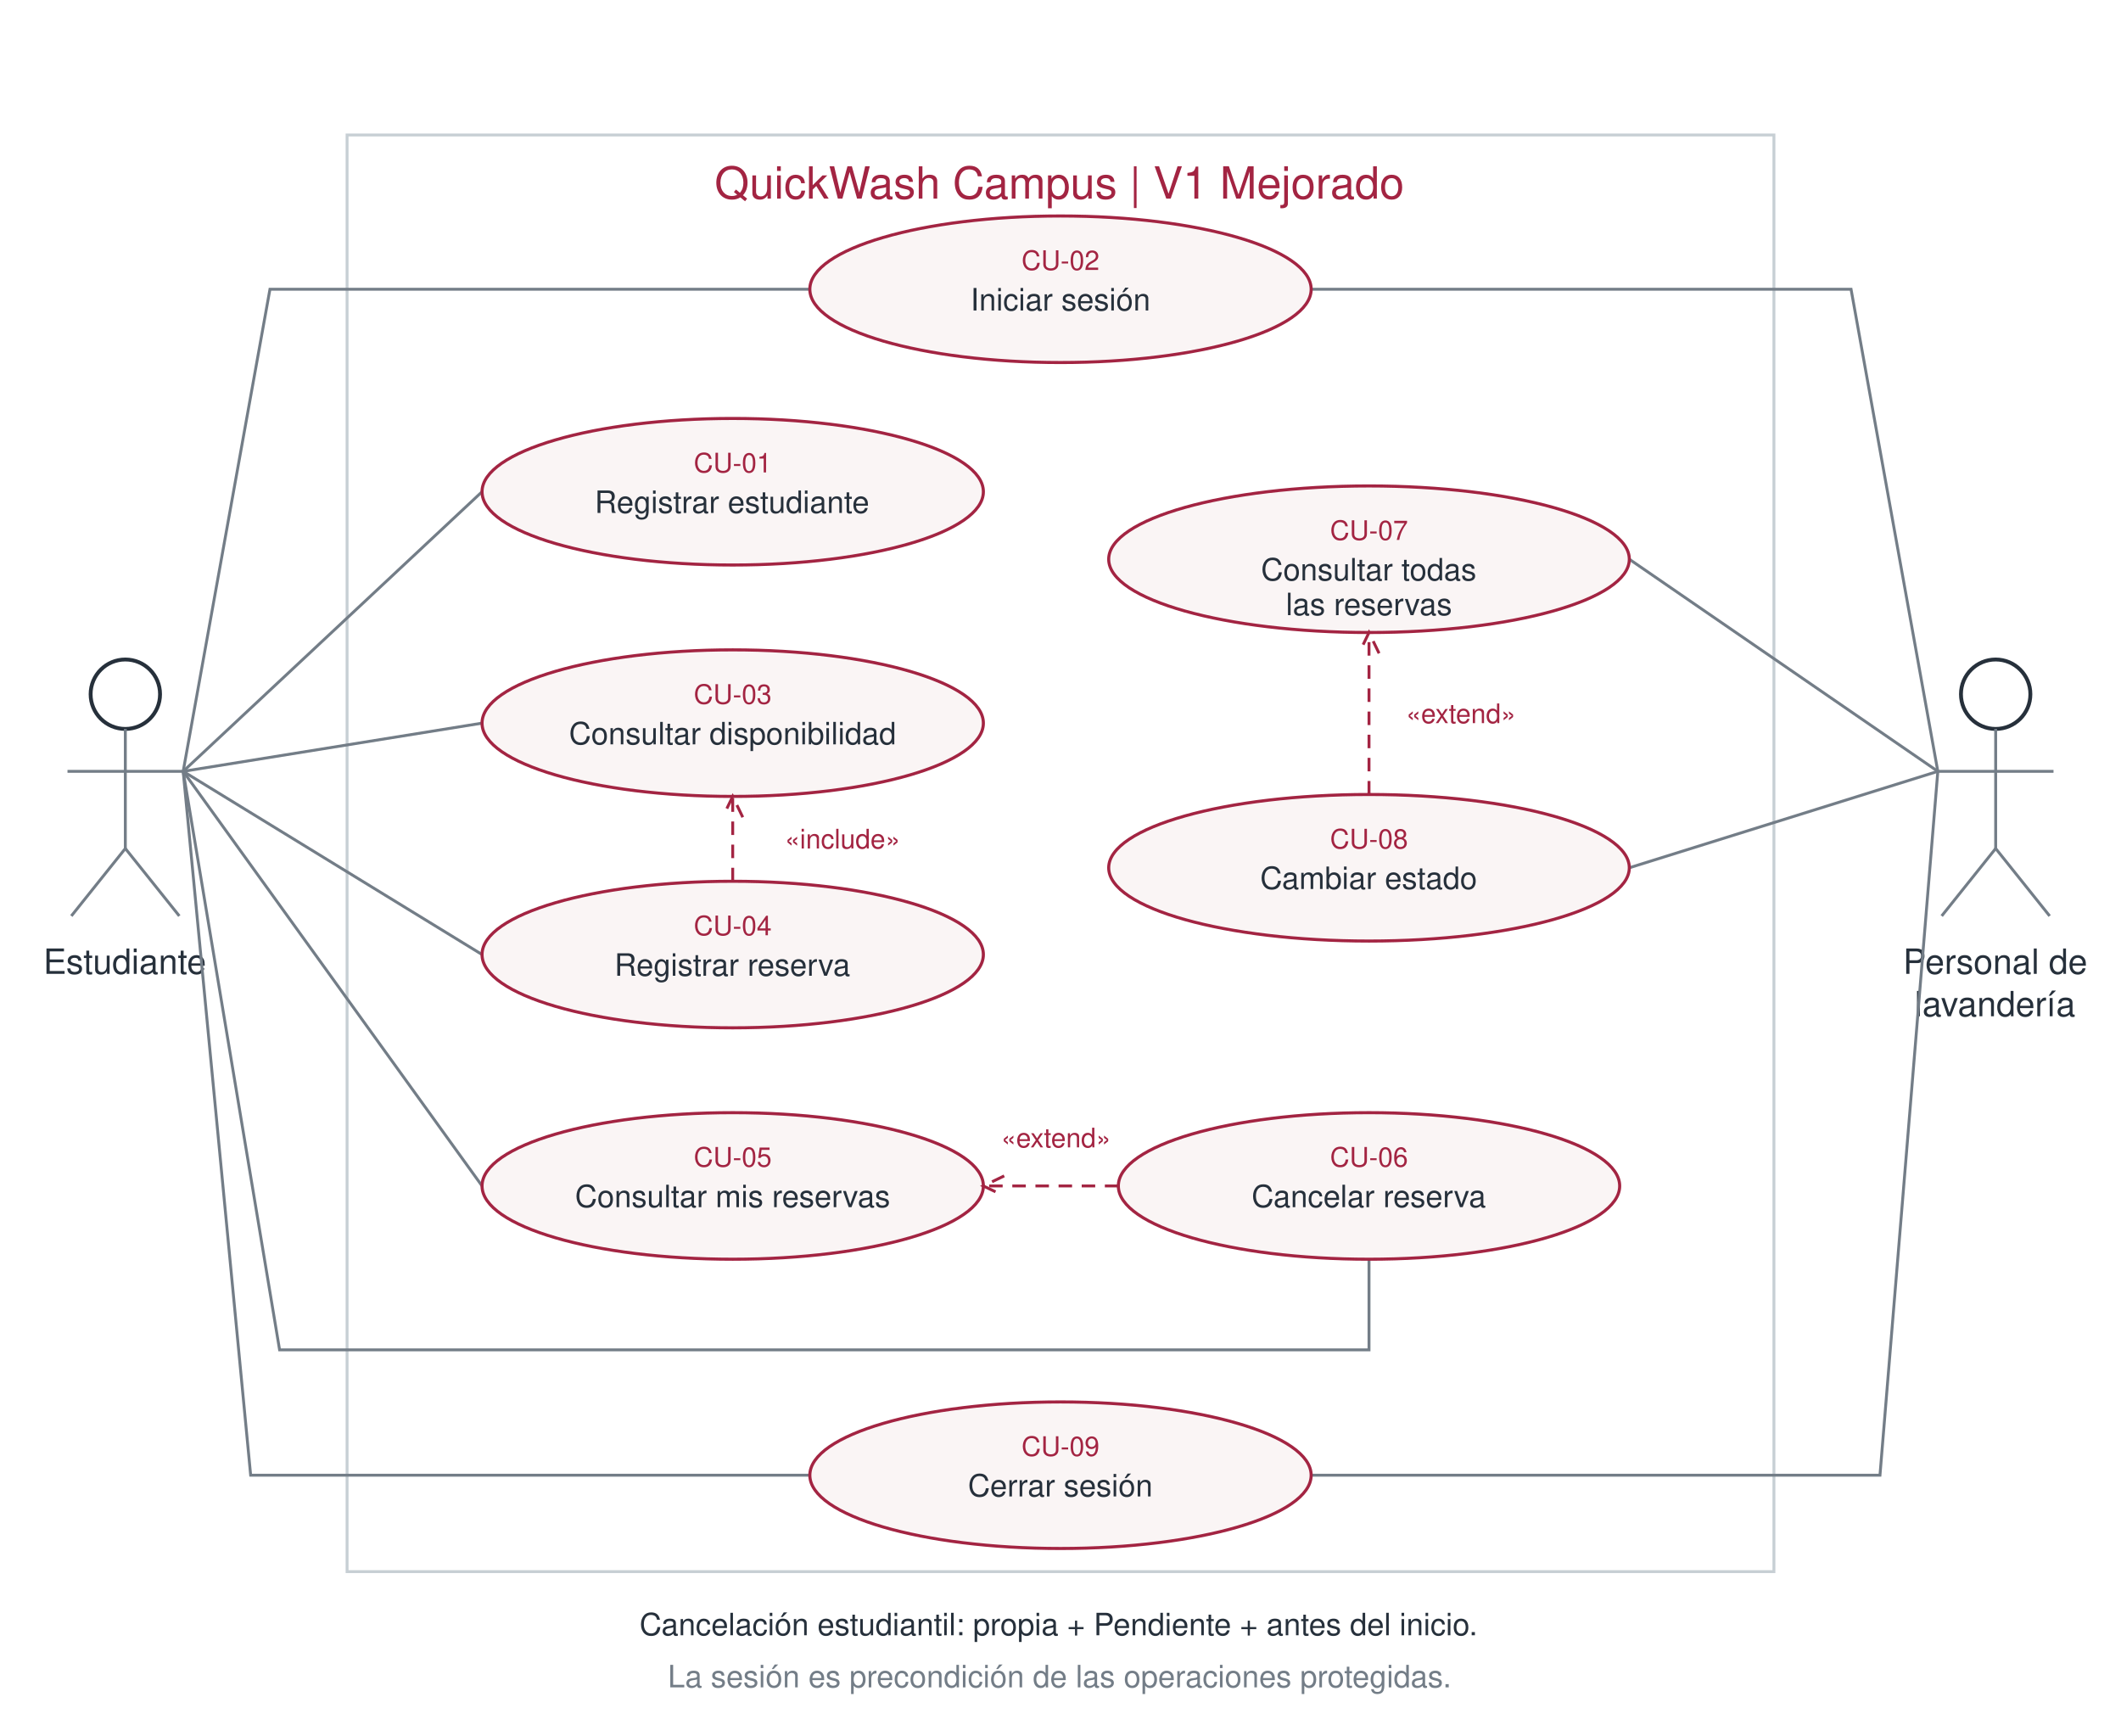
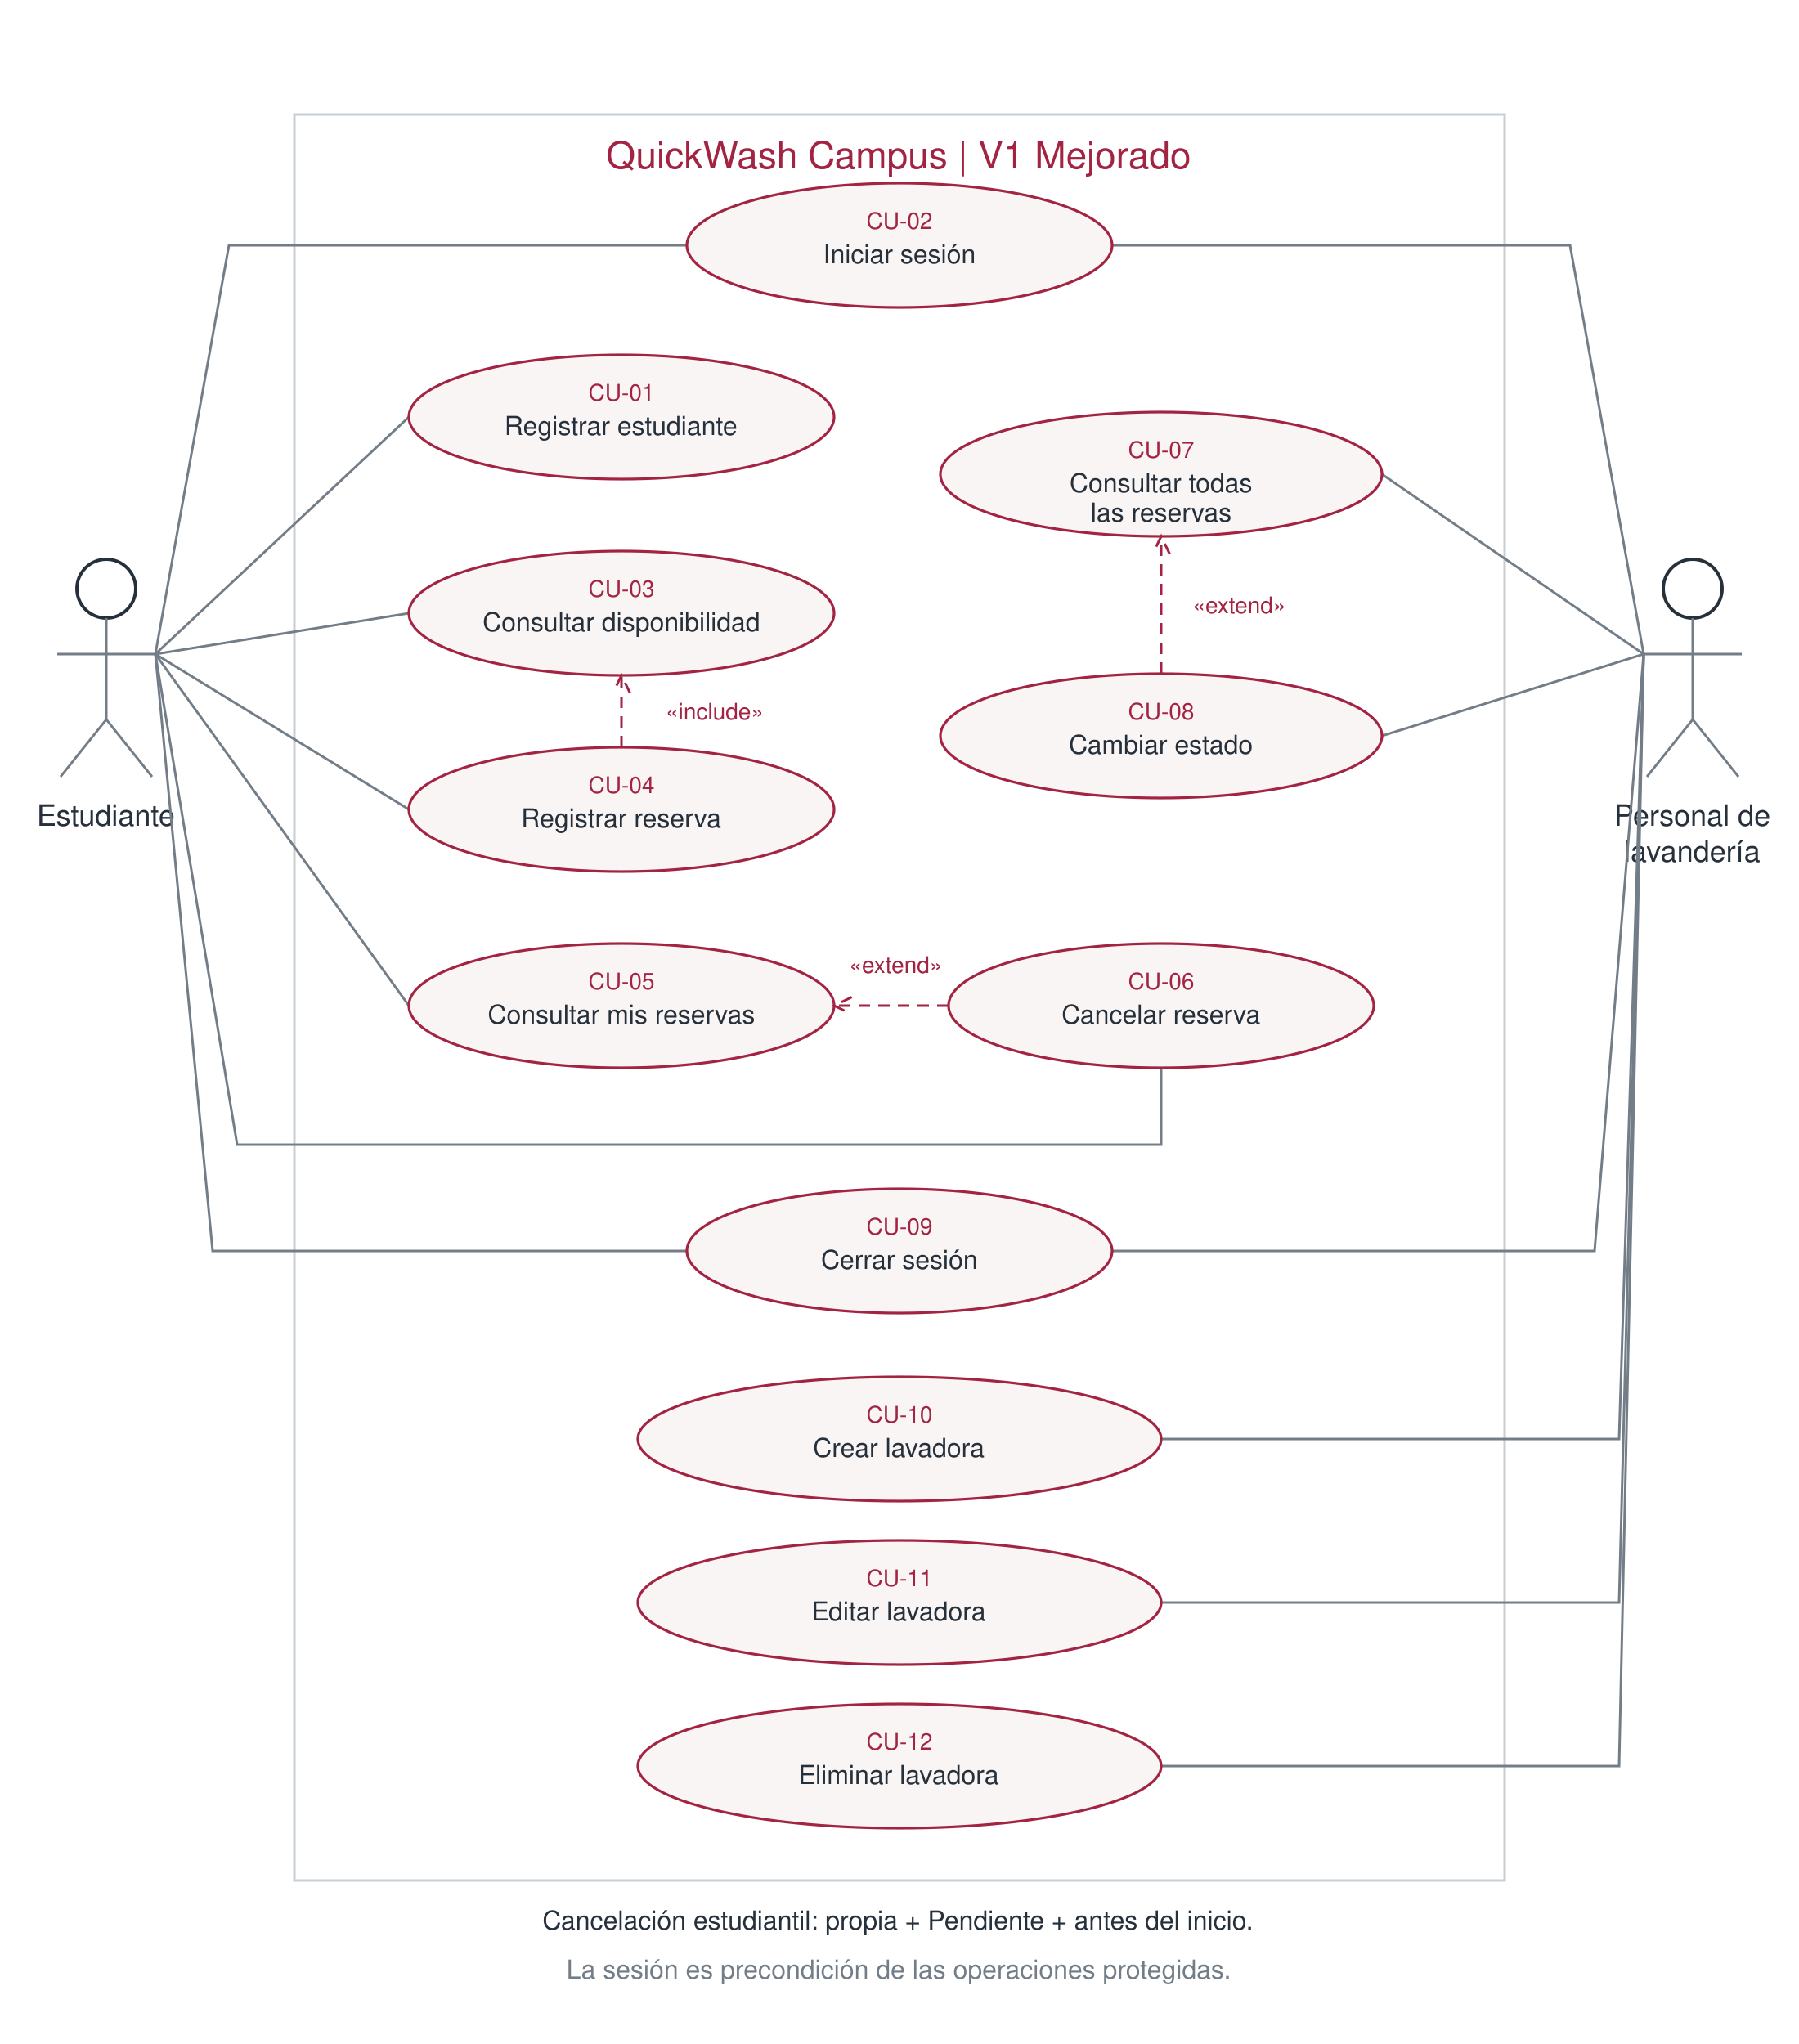
- <svg xmlns="http://www.w3.org/2000/svg" width="1100" height="900" preserveAspectRatio="xMinYMin meet" viewBox="0 0 1100 900" version="1.0" fill-rule="evenodd">
+ <svg xmlns="http://www.w3.org/2000/svg" width="1100" height="1250" preserveAspectRatio="xMinYMin meet" viewBox="0 0 1100 1250" version="1.0" fill-rule="evenodd">
  <clipPath id="clip">
-     <rect x="0" y="0" width="1100" height="900" />
+     <rect x="0" y="0" width="1100" height="1250" />
  </clipPath>
-   <g id="group" transform="scale(1,-1) translate(0,-900)" style="clip-path: url(#clip)">
+   <g id="group" transform="scale(1,-1) translate(0,-1250)" style="clip-path: url(#clip)">
    <g transform="">
-       <rect x="180" y="85" width="740" height="745" style="stroke: rgb(78%,81%,83%); stroke-linecap: butt; stroke-width: 1.5; fill: rgb(100%,100%,100%); fill-rule: evenodd;" />
-       <text x="370.623" y="797" style="font-family: Helvetica; font-size: 23px;fill: rgb(64%,14%,26%); stroke:none;" transform="translate(0,1594) scale(1,-1)">QuickWash Campus | V1 Mejorado</text>
-       <circle cx="65" cy="540" r="18" style="stroke: rgb(15%,19%,23%); stroke-linecap: butt; stroke-width: 2; fill: rgb(100%,100%,100%); fill-rule: evenodd;" />
-       <polyline points="65 522, 65 460" style="stroke: rgb(45%,49%,53%); stroke-linecap: butt; stroke-width: 1.5; fill: None; fill-rule: evenodd;" />
-       <polyline points="35 500, 95 500" style="stroke: rgb(45%,49%,53%); stroke-linecap: butt; stroke-width: 1.5; fill: None; fill-rule: evenodd;" />
-       <polyline points="65 460, 37 425" style="stroke: rgb(45%,49%,53%); stroke-linecap: butt; stroke-width: 1.5; fill: None; fill-rule: evenodd;" />
-       <polyline points="65 460, 93 425" style="stroke: rgb(45%,49%,53%); stroke-linecap: butt; stroke-width: 1.5; fill: None; fill-rule: evenodd;" />
-       <text x="22.475" y="395" style="font-family: Helvetica; font-size: 18px;fill: rgb(15%,19%,23%); stroke:none;" transform="translate(0,790) scale(1,-1)">Estudiante</text>
-       <circle cx="1035" cy="540" r="18" style="stroke: rgb(15%,19%,23%); stroke-linecap: butt; stroke-width: 2; fill: rgb(100%,100%,100%); fill-rule: evenodd;" />
-       <polyline points="1035 522, 1035 460" style="stroke: rgb(45%,49%,53%); stroke-linecap: butt; stroke-width: 1.5; fill: None; fill-rule: evenodd;" />
-       <polyline points="1005 500, 1065 500" style="stroke: rgb(45%,49%,53%); stroke-linecap: butt; stroke-width: 1.5; fill: None; fill-rule: evenodd;" />
-       <polyline points="1035 460, 1007 425" style="stroke: rgb(45%,49%,53%); stroke-linecap: butt; stroke-width: 1.5; fill: None; fill-rule: evenodd;" />
-       <polyline points="1035 460, 1063 425" style="stroke: rgb(45%,49%,53%); stroke-linecap: butt; stroke-width: 1.5; fill: None; fill-rule: evenodd;" />
-       <text x="986.976" y="395" style="font-family: Helvetica; font-size: 18px;fill: rgb(15%,19%,23%); stroke:none;" transform="translate(0,790) scale(1,-1)">Personal de</text>
-       <text x="992.979" y="373" style="font-family: Helvetica; font-size: 18px;fill: rgb(15%,19%,23%); stroke:none;" transform="translate(0,746) scale(1,-1)">lavandería</text>
-       <polyline points="95 500, 250 645" style="stroke: rgb(45%,49%,53%); stroke-linecap: butt; stroke-width: 1.5; fill: None; fill-rule: evenodd;" />
-       <polyline points="95 500, 250 525" style="stroke: rgb(45%,49%,53%); stroke-linecap: butt; stroke-width: 1.5; fill: None; fill-rule: evenodd;" />
-       <polyline points="95 500, 250 405" style="stroke: rgb(45%,49%,53%); stroke-linecap: butt; stroke-width: 1.5; fill: None; fill-rule: evenodd;" />
-       <polyline points="95 500, 250 285" style="stroke: rgb(45%,49%,53%); stroke-linecap: butt; stroke-width: 1.5; fill: None; fill-rule: evenodd;" />
-       <polyline points="95 500, 140 750, 420 750" style="stroke: rgb(45%,49%,53%); stroke-linecap: butt; stroke-width: 1.5; fill: None; fill-rule: evenodd;" />
-       <polyline points="95 500, 130 135, 420 135" style="stroke: rgb(45%,49%,53%); stroke-linecap: butt; stroke-width: 1.5; fill: None; fill-rule: evenodd;" />
-       <polyline points="95 500, 145 200, 710 200, 710 247" style="stroke: rgb(45%,49%,53%); stroke-linecap: butt; stroke-width: 1.5; fill: None; fill-rule: evenodd;" />
-       <polyline points="1005 500, 960 750, 680 750" style="stroke: rgb(45%,49%,53%); stroke-linecap: butt; stroke-width: 1.5; fill: None; fill-rule: evenodd;" />
-       <polyline points="1005 500, 845 610" style="stroke: rgb(45%,49%,53%); stroke-linecap: butt; stroke-width: 1.5; fill: None; fill-rule: evenodd;" />
-       <polyline points="1005 500, 845 450" style="stroke: rgb(45%,49%,53%); stroke-linecap: butt; stroke-width: 1.5; fill: None; fill-rule: evenodd;" />
-       <polyline points="1005 500, 975 135, 680 135" style="stroke: rgb(45%,49%,53%); stroke-linecap: butt; stroke-width: 1.5; fill: None; fill-rule: evenodd;" />
-       <ellipse cx="550.0" cy="750.0" rx="130.0" ry="38.0" style="stroke: rgb(64%,14%,26%); stroke-linecap: butt; stroke-width: 1.6; fill: rgb(98%,96%,96%); fill-rule: evenodd;" />
-       <text x="529.777" y="760" style="font-family: Helvetica; font-size: 14px;fill: rgb(64%,14%,26%); stroke:none;" transform="translate(0,1520) scale(1,-1)">CU-02</text>
-       <text x="503.32" y="739" style="font-family: Helvetica; font-size: 16px;fill: rgb(15%,19%,23%); stroke:none;" transform="translate(0,1478) scale(1,-1)">Iniciar sesión</text>
-       <ellipse cx="380.0" cy="645.0" rx="130.0" ry="38.0" style="stroke: rgb(64%,14%,26%); stroke-linecap: butt; stroke-width: 1.6; fill: rgb(98%,96%,96%); fill-rule: evenodd;" />
-       <text x="359.777" y="655" style="font-family: Helvetica; font-size: 14px;fill: rgb(64%,14%,26%); stroke:none;" transform="translate(0,1310) scale(1,-1)">CU-01</text>
-       <text x="308.416" y="634" style="font-family: Helvetica; font-size: 16px;fill: rgb(15%,19%,23%); stroke:none;" transform="translate(0,1268) scale(1,-1)">Registrar estudiante</text>
-       <ellipse cx="380.0" cy="525.0" rx="130.0" ry="38.0" style="stroke: rgb(64%,14%,26%); stroke-linecap: butt; stroke-width: 1.6; fill: rgb(98%,96%,96%); fill-rule: evenodd;" />
-       <text x="359.777" y="535" style="font-family: Helvetica; font-size: 14px;fill: rgb(64%,14%,26%); stroke:none;" transform="translate(0,1070) scale(1,-1)">CU-03</text>
-       <text x="295.08" y="514" style="font-family: Helvetica; font-size: 16px;fill: rgb(15%,19%,23%); stroke:none;" transform="translate(0,1028) scale(1,-1)">Consultar disponibilidad</text>
-       <ellipse cx="380.0" cy="405.0" rx="130.0" ry="38.0" style="stroke: rgb(64%,14%,26%); stroke-linecap: butt; stroke-width: 1.6; fill: rgb(98%,96%,96%); fill-rule: evenodd;" />
-       <text x="359.777" y="415" style="font-family: Helvetica; font-size: 14px;fill: rgb(64%,14%,26%); stroke:none;" transform="translate(0,830) scale(1,-1)">CU-04</text>
-       <text x="318.656" y="394" style="font-family: Helvetica; font-size: 16px;fill: rgb(15%,19%,23%); stroke:none;" transform="translate(0,788) scale(1,-1)">Registrar reserva</text>
-       <ellipse cx="380.0" cy="285.0" rx="130.0" ry="38.0" style="stroke: rgb(64%,14%,26%); stroke-linecap: butt; stroke-width: 1.6; fill: rgb(98%,96%,96%); fill-rule: evenodd;" />
-       <text x="359.777" y="295" style="font-family: Helvetica; font-size: 14px;fill: rgb(64%,14%,26%); stroke:none;" transform="translate(0,590) scale(1,-1)">CU-05</text>
-       <text x="298.208" y="274" style="font-family: Helvetica; font-size: 16px;fill: rgb(15%,19%,23%); stroke:none;" transform="translate(0,548) scale(1,-1)">Consultar mis reservas</text>
-       <ellipse cx="710.0" cy="285.0" rx="130.0" ry="38.0" style="stroke: rgb(64%,14%,26%); stroke-linecap: butt; stroke-width: 1.6; fill: rgb(98%,96%,96%); fill-rule: evenodd;" />
-       <text x="689.777" y="295" style="font-family: Helvetica; font-size: 14px;fill: rgb(64%,14%,26%); stroke:none;" transform="translate(0,590) scale(1,-1)">CU-06</text>
-       <text x="649.096" y="274" style="font-family: Helvetica; font-size: 16px;fill: rgb(15%,19%,23%); stroke:none;" transform="translate(0,548) scale(1,-1)">Cancelar reserva</text>
-       <ellipse cx="710.0" cy="610.0" rx="135.0" ry="38.0" style="stroke: rgb(64%,14%,26%); stroke-linecap: butt; stroke-width: 1.6; fill: rgb(98%,96%,96%); fill-rule: evenodd;" />
-       <text x="689.777" y="620" style="font-family: Helvetica; font-size: 14px;fill: rgb(64%,14%,26%); stroke:none;" transform="translate(0,1240) scale(1,-1)">CU-07</text>
-       <text x="653.976" y="599" style="font-family: Helvetica; font-size: 16px;fill: rgb(15%,19%,23%); stroke:none;" transform="translate(0,1198) scale(1,-1)">Consultar todas</text>
-       <text x="666.88" y="581" style="font-family: Helvetica; font-size: 16px;fill: rgb(15%,19%,23%); stroke:none;" transform="translate(0,1162) scale(1,-1)">las reservas</text>
-       <ellipse cx="710.0" cy="450.0" rx="135.0" ry="38.0" style="stroke: rgb(64%,14%,26%); stroke-linecap: butt; stroke-width: 1.6; fill: rgb(98%,96%,96%); fill-rule: evenodd;" />
-       <text x="689.777" y="460" style="font-family: Helvetica; font-size: 14px;fill: rgb(64%,14%,26%); stroke:none;" transform="translate(0,920) scale(1,-1)">CU-08</text>
-       <text x="653.536" y="439" style="font-family: Helvetica; font-size: 16px;fill: rgb(15%,19%,23%); stroke:none;" transform="translate(0,878) scale(1,-1)">Cambiar estado</text>
-       <ellipse cx="550.0" cy="135.0" rx="130.0" ry="38.0" style="stroke: rgb(64%,14%,26%); stroke-linecap: butt; stroke-width: 1.6; fill: rgb(98%,96%,96%); fill-rule: evenodd;" />
-       <text x="529.777" y="145" style="font-family: Helvetica; font-size: 14px;fill: rgb(64%,14%,26%); stroke:none;" transform="translate(0,290) scale(1,-1)">CU-09</text>
-       <text x="501.992" y="124" style="font-family: Helvetica; font-size: 16px;fill: rgb(15%,19%,23%); stroke:none;" transform="translate(0,248) scale(1,-1)">Cerrar sesión</text>
-       <polyline points="380 443, 380 487" style="stroke: rgb(64%,14%,26%); stroke-linecap: butt; stroke-width: 1.5; fill: None; fill-rule: evenodd; stroke-dasharray: 7, 5;" />
-       <polyline points="385.22 476.195, 380 487, 374.78 476.195" style="stroke: rgb(64%,14%,26%); stroke-linecap: butt; stroke-width: 1.5; fill: None; fill-rule: evenodd; stroke-dasharray: 7, 5;" />
-       <text x="407.04" y="460" style="font-family: Helvetica; font-size: 14px;fill: rgb(64%,14%,26%); stroke:none;" transform="translate(0,920) scale(1,-1)">«include»</text>
-       <polyline points="580 285, 510 285" style="stroke: rgb(64%,14%,26%); stroke-linecap: butt; stroke-width: 1.5; fill: None; fill-rule: evenodd; stroke-dasharray: 7, 5;" />
-       <polyline points="520.805 290.22, 510 285, 520.805 279.78" style="stroke: rgb(64%,14%,26%); stroke-linecap: butt; stroke-width: 1.5; fill: None; fill-rule: evenodd; stroke-dasharray: 7, 5;" />
-       <text x="519.202" y="305" style="font-family: Helvetica; font-size: 14px;fill: rgb(64%,14%,26%); stroke:none;" transform="translate(0,610) scale(1,-1)">«extend»</text>
-       <polyline points="710 488, 710 572" style="stroke: rgb(64%,14%,26%); stroke-linecap: butt; stroke-width: 1.5; fill: None; fill-rule: evenodd; stroke-dasharray: 7, 5;" />
-       <polyline points="715.22 561.195, 710 572, 704.78 561.195" style="stroke: rgb(64%,14%,26%); stroke-linecap: butt; stroke-width: 1.5; fill: None; fill-rule: evenodd; stroke-dasharray: 7, 5;" />
-       <text x="729.202" y="525" style="font-family: Helvetica; font-size: 14px;fill: rgb(64%,14%,26%); stroke:none;" transform="translate(0,1050) scale(1,-1)">«extend»</text>
-       <text x="331.664" y="52" style="font-family: Helvetica; font-size: 16px;fill: rgb(15%,19%,23%); stroke:none;" transform="translate(0,104) scale(1,-1)">Cancelación estudiantil: propia + Pendiente + antes del inicio.</text>
-       <text x="346.344" y="25" style="font-family: Helvetica; font-size: 16px;fill: rgb(45%,49%,53%); stroke:none;" transform="translate(0,50) scale(1,-1)">La sesión es precondición de las operaciones protegidas.</text>
+       <rect x="180" y="100" width="740" height="1080" style="stroke: rgb(78%,81%,83%); stroke-linecap: butt; stroke-width: 1.5; fill: rgb(100%,100%,100%); fill-rule: evenodd;" />
+       <text x="370.623" y="1147" style="font-family: Helvetica; font-size: 23px;fill: rgb(64%,14%,26%); stroke:none;" transform="translate(0,2294) scale(1,-1)">QuickWash Campus | V1 Mejorado</text>
+       <circle cx="65" cy="890" r="18" style="stroke: rgb(15%,19%,23%); stroke-linecap: butt; stroke-width: 2; fill: rgb(100%,100%,100%); fill-rule: evenodd;" />
+       <polyline points="65 872, 65 810" style="stroke: rgb(45%,49%,53%); stroke-linecap: butt; stroke-width: 1.5; fill: None; fill-rule: evenodd;" />
+       <polyline points="35 850, 95 850" style="stroke: rgb(45%,49%,53%); stroke-linecap: butt; stroke-width: 1.5; fill: None; fill-rule: evenodd;" />
+       <polyline points="65 810, 37 775" style="stroke: rgb(45%,49%,53%); stroke-linecap: butt; stroke-width: 1.5; fill: None; fill-rule: evenodd;" />
+       <polyline points="65 810, 93 775" style="stroke: rgb(45%,49%,53%); stroke-linecap: butt; stroke-width: 1.5; fill: None; fill-rule: evenodd;" />
+       <text x="22.475" y="745" style="font-family: Helvetica; font-size: 18px;fill: rgb(15%,19%,23%); stroke:none;" transform="translate(0,1490) scale(1,-1)">Estudiante</text>
+       <circle cx="1035" cy="890" r="18" style="stroke: rgb(15%,19%,23%); stroke-linecap: butt; stroke-width: 2; fill: rgb(100%,100%,100%); fill-rule: evenodd;" />
+       <polyline points="1035 872, 1035 810" style="stroke: rgb(45%,49%,53%); stroke-linecap: butt; stroke-width: 1.5; fill: None; fill-rule: evenodd;" />
+       <polyline points="1005 850, 1065 850" style="stroke: rgb(45%,49%,53%); stroke-linecap: butt; stroke-width: 1.5; fill: None; fill-rule: evenodd;" />
+       <polyline points="1035 810, 1007 775" style="stroke: rgb(45%,49%,53%); stroke-linecap: butt; stroke-width: 1.5; fill: None; fill-rule: evenodd;" />
+       <polyline points="1035 810, 1063 775" style="stroke: rgb(45%,49%,53%); stroke-linecap: butt; stroke-width: 1.5; fill: None; fill-rule: evenodd;" />
+       <text x="986.976" y="745" style="font-family: Helvetica; font-size: 18px;fill: rgb(15%,19%,23%); stroke:none;" transform="translate(0,1490) scale(1,-1)">Personal de</text>
+       <text x="992.979" y="723" style="font-family: Helvetica; font-size: 18px;fill: rgb(15%,19%,23%); stroke:none;" transform="translate(0,1446) scale(1,-1)">lavandería</text>
+       <polyline points="95 850, 250 995" style="stroke: rgb(45%,49%,53%); stroke-linecap: butt; stroke-width: 1.5; fill: None; fill-rule: evenodd;" />
+       <polyline points="95 850, 250 875" style="stroke: rgb(45%,49%,53%); stroke-linecap: butt; stroke-width: 1.5; fill: None; fill-rule: evenodd;" />
+       <polyline points="95 850, 250 755" style="stroke: rgb(45%,49%,53%); stroke-linecap: butt; stroke-width: 1.5; fill: None; fill-rule: evenodd;" />
+       <polyline points="95 850, 250 635" style="stroke: rgb(45%,49%,53%); stroke-linecap: butt; stroke-width: 1.5; fill: None; fill-rule: evenodd;" />
+       <polyline points="95 850, 140 1100, 420 1100" style="stroke: rgb(45%,49%,53%); stroke-linecap: butt; stroke-width: 1.5; fill: None; fill-rule: evenodd;" />
+       <polyline points="95 850, 130 485, 420 485" style="stroke: rgb(45%,49%,53%); stroke-linecap: butt; stroke-width: 1.5; fill: None; fill-rule: evenodd;" />
+       <polyline points="95 850, 145 550, 710 550, 710 597" style="stroke: rgb(45%,49%,53%); stroke-linecap: butt; stroke-width: 1.5; fill: None; fill-rule: evenodd;" />
+       <polyline points="1005 850, 960 1100, 680 1100" style="stroke: rgb(45%,49%,53%); stroke-linecap: butt; stroke-width: 1.5; fill: None; fill-rule: evenodd;" />
+       <polyline points="1005 850, 845 960" style="stroke: rgb(45%,49%,53%); stroke-linecap: butt; stroke-width: 1.5; fill: None; fill-rule: evenodd;" />
+       <polyline points="1005 850, 845 800" style="stroke: rgb(45%,49%,53%); stroke-linecap: butt; stroke-width: 1.5; fill: None; fill-rule: evenodd;" />
+       <polyline points="1005 850, 975 485, 680 485" style="stroke: rgb(45%,49%,53%); stroke-linecap: butt; stroke-width: 1.5; fill: None; fill-rule: evenodd;" />
+       <ellipse cx="550.0" cy="1100.0" rx="130.0" ry="38.0" style="stroke: rgb(64%,14%,26%); stroke-linecap: butt; stroke-width: 1.6; fill: rgb(98%,96%,96%); fill-rule: evenodd;" />
+       <text x="529.777" y="1110" style="font-family: Helvetica; font-size: 14px;fill: rgb(64%,14%,26%); stroke:none;" transform="translate(0,2220) scale(1,-1)">CU-02</text>
+       <text x="503.32" y="1089" style="font-family: Helvetica; font-size: 16px;fill: rgb(15%,19%,23%); stroke:none;" transform="translate(0,2178) scale(1,-1)">Iniciar sesión</text>
+       <ellipse cx="380.0" cy="995.0" rx="130.0" ry="38.0" style="stroke: rgb(64%,14%,26%); stroke-linecap: butt; stroke-width: 1.6; fill: rgb(98%,96%,96%); fill-rule: evenodd;" />
+       <text x="359.777" y="1005" style="font-family: Helvetica; font-size: 14px;fill: rgb(64%,14%,26%); stroke:none;" transform="translate(0,2010) scale(1,-1)">CU-01</text>
+       <text x="308.416" y="984" style="font-family: Helvetica; font-size: 16px;fill: rgb(15%,19%,23%); stroke:none;" transform="translate(0,1968) scale(1,-1)">Registrar estudiante</text>
+       <ellipse cx="380.0" cy="875.0" rx="130.0" ry="38.0" style="stroke: rgb(64%,14%,26%); stroke-linecap: butt; stroke-width: 1.6; fill: rgb(98%,96%,96%); fill-rule: evenodd;" />
+       <text x="359.777" y="885" style="font-family: Helvetica; font-size: 14px;fill: rgb(64%,14%,26%); stroke:none;" transform="translate(0,1770) scale(1,-1)">CU-03</text>
+       <text x="295.08" y="864" style="font-family: Helvetica; font-size: 16px;fill: rgb(15%,19%,23%); stroke:none;" transform="translate(0,1728) scale(1,-1)">Consultar disponibilidad</text>
+       <ellipse cx="380.0" cy="755.0" rx="130.0" ry="38.0" style="stroke: rgb(64%,14%,26%); stroke-linecap: butt; stroke-width: 1.6; fill: rgb(98%,96%,96%); fill-rule: evenodd;" />
+       <text x="359.777" y="765" style="font-family: Helvetica; font-size: 14px;fill: rgb(64%,14%,26%); stroke:none;" transform="translate(0,1530) scale(1,-1)">CU-04</text>
+       <text x="318.656" y="744" style="font-family: Helvetica; font-size: 16px;fill: rgb(15%,19%,23%); stroke:none;" transform="translate(0,1488) scale(1,-1)">Registrar reserva</text>
+       <ellipse cx="380.0" cy="635.0" rx="130.0" ry="38.0" style="stroke: rgb(64%,14%,26%); stroke-linecap: butt; stroke-width: 1.6; fill: rgb(98%,96%,96%); fill-rule: evenodd;" />
+       <text x="359.777" y="645" style="font-family: Helvetica; font-size: 14px;fill: rgb(64%,14%,26%); stroke:none;" transform="translate(0,1290) scale(1,-1)">CU-05</text>
+       <text x="298.208" y="624" style="font-family: Helvetica; font-size: 16px;fill: rgb(15%,19%,23%); stroke:none;" transform="translate(0,1248) scale(1,-1)">Consultar mis reservas</text>
+       <ellipse cx="710.0" cy="635.0" rx="130.0" ry="38.0" style="stroke: rgb(64%,14%,26%); stroke-linecap: butt; stroke-width: 1.6; fill: rgb(98%,96%,96%); fill-rule: evenodd;" />
+       <text x="689.777" y="645" style="font-family: Helvetica; font-size: 14px;fill: rgb(64%,14%,26%); stroke:none;" transform="translate(0,1290) scale(1,-1)">CU-06</text>
+       <text x="649.096" y="624" style="font-family: Helvetica; font-size: 16px;fill: rgb(15%,19%,23%); stroke:none;" transform="translate(0,1248) scale(1,-1)">Cancelar reserva</text>
+       <ellipse cx="710.0" cy="960.0" rx="135.0" ry="38.0" style="stroke: rgb(64%,14%,26%); stroke-linecap: butt; stroke-width: 1.6; fill: rgb(98%,96%,96%); fill-rule: evenodd;" />
+       <text x="689.777" y="970" style="font-family: Helvetica; font-size: 14px;fill: rgb(64%,14%,26%); stroke:none;" transform="translate(0,1940) scale(1,-1)">CU-07</text>
+       <text x="653.976" y="949" style="font-family: Helvetica; font-size: 16px;fill: rgb(15%,19%,23%); stroke:none;" transform="translate(0,1898) scale(1,-1)">Consultar todas</text>
+       <text x="666.88" y="931" style="font-family: Helvetica; font-size: 16px;fill: rgb(15%,19%,23%); stroke:none;" transform="translate(0,1862) scale(1,-1)">las reservas</text>
+       <ellipse cx="710.0" cy="800.0" rx="135.0" ry="38.0" style="stroke: rgb(64%,14%,26%); stroke-linecap: butt; stroke-width: 1.6; fill: rgb(98%,96%,96%); fill-rule: evenodd;" />
+       <text x="689.777" y="810" style="font-family: Helvetica; font-size: 14px;fill: rgb(64%,14%,26%); stroke:none;" transform="translate(0,1620) scale(1,-1)">CU-08</text>
+       <text x="653.536" y="789" style="font-family: Helvetica; font-size: 16px;fill: rgb(15%,19%,23%); stroke:none;" transform="translate(0,1578) scale(1,-1)">Cambiar estado</text>
+       <ellipse cx="550.0" cy="485.0" rx="130.0" ry="38.0" style="stroke: rgb(64%,14%,26%); stroke-linecap: butt; stroke-width: 1.6; fill: rgb(98%,96%,96%); fill-rule: evenodd;" />
+       <text x="529.777" y="495" style="font-family: Helvetica; font-size: 14px;fill: rgb(64%,14%,26%); stroke:none;" transform="translate(0,990) scale(1,-1)">CU-09</text>
+       <text x="501.992" y="474" style="font-family: Helvetica; font-size: 16px;fill: rgb(15%,19%,23%); stroke:none;" transform="translate(0,948) scale(1,-1)">Cerrar sesión</text>
+       <polyline points="1005 850, 990 370, 710 370" style="stroke: rgb(45%,49%,53%); stroke-linecap: butt; stroke-width: 1.5; fill: None; fill-rule: evenodd;" />
+       <ellipse cx="550.0" cy="370.0" rx="160.0" ry="38.0" style="stroke: rgb(64%,14%,26%); stroke-linecap: butt; stroke-width: 1.6; fill: rgb(98%,96%,96%); fill-rule: evenodd;" />
+       <text x="529.777" y="380" style="font-family: Helvetica; font-size: 14px;fill: rgb(64%,14%,26%); stroke:none;" transform="translate(0,760) scale(1,-1)">CU-10</text>
+       <text x="497.096" y="359" style="font-family: Helvetica; font-size: 16px;fill: rgb(15%,19%,23%); stroke:none;" transform="translate(0,718) scale(1,-1)">Crear lavadora</text>
+       <polyline points="1005 850, 990 270, 710 270" style="stroke: rgb(45%,49%,53%); stroke-linecap: butt; stroke-width: 1.5; fill: None; fill-rule: evenodd;" />
+       <ellipse cx="550.0" cy="270.0" rx="160.0" ry="38.0" style="stroke: rgb(64%,14%,26%); stroke-linecap: butt; stroke-width: 1.6; fill: rgb(98%,96%,96%); fill-rule: evenodd;" />
+       <text x="529.777" y="280" style="font-family: Helvetica; font-size: 14px;fill: rgb(64%,14%,26%); stroke:none;" transform="translate(0,560) scale(1,-1)">CU-11</text>
+       <text x="496.2" y="259" style="font-family: Helvetica; font-size: 16px;fill: rgb(15%,19%,23%); stroke:none;" transform="translate(0,518) scale(1,-1)">Editar lavadora</text>
+       <polyline points="1005 850, 990 170, 710 170" style="stroke: rgb(45%,49%,53%); stroke-linecap: butt; stroke-width: 1.5; fill: None; fill-rule: evenodd;" />
+       <ellipse cx="550.0" cy="170.0" rx="160.0" ry="38.0" style="stroke: rgb(64%,14%,26%); stroke-linecap: butt; stroke-width: 1.6; fill: rgb(98%,96%,96%); fill-rule: evenodd;" />
+       <text x="529.777" y="180" style="font-family: Helvetica; font-size: 14px;fill: rgb(64%,14%,26%); stroke:none;" transform="translate(0,360) scale(1,-1)">CU-12</text>
+       <text x="488.208" y="159" style="font-family: Helvetica; font-size: 16px;fill: rgb(15%,19%,23%); stroke:none;" transform="translate(0,318) scale(1,-1)">Eliminar lavadora</text>
+       <polyline points="380 793, 380 837" style="stroke: rgb(64%,14%,26%); stroke-linecap: butt; stroke-width: 1.5; fill: None; fill-rule: evenodd; stroke-dasharray: 7, 5;" />
+       <polyline points="385.22 826.195, 380 837, 374.78 826.195" style="stroke: rgb(64%,14%,26%); stroke-linecap: butt; stroke-width: 1.5; fill: None; fill-rule: evenodd; stroke-dasharray: 7, 5;" />
+       <text x="407.04" y="810" style="font-family: Helvetica; font-size: 14px;fill: rgb(64%,14%,26%); stroke:none;" transform="translate(0,1620) scale(1,-1)">«include»</text>
+       <polyline points="580 635, 510 635" style="stroke: rgb(64%,14%,26%); stroke-linecap: butt; stroke-width: 1.5; fill: None; fill-rule: evenodd; stroke-dasharray: 7, 5;" />
+       <polyline points="520.805 640.22, 510 635, 520.805 629.78" style="stroke: rgb(64%,14%,26%); stroke-linecap: butt; stroke-width: 1.5; fill: None; fill-rule: evenodd; stroke-dasharray: 7, 5;" />
+       <text x="519.202" y="655" style="font-family: Helvetica; font-size: 14px;fill: rgb(64%,14%,26%); stroke:none;" transform="translate(0,1310) scale(1,-1)">«extend»</text>
+       <polyline points="710 838, 710 922" style="stroke: rgb(64%,14%,26%); stroke-linecap: butt; stroke-width: 1.5; fill: None; fill-rule: evenodd; stroke-dasharray: 7, 5;" />
+       <polyline points="715.22 911.195, 710 922, 704.78 911.195" style="stroke: rgb(64%,14%,26%); stroke-linecap: butt; stroke-width: 1.5; fill: None; fill-rule: evenodd; stroke-dasharray: 7, 5;" />
+       <text x="729.202" y="875" style="font-family: Helvetica; font-size: 14px;fill: rgb(64%,14%,26%); stroke:none;" transform="translate(0,1750) scale(1,-1)">«extend»</text>
+       <text x="331.664" y="70" style="font-family: Helvetica; font-size: 16px;fill: rgb(15%,19%,23%); stroke:none;" transform="translate(0,140) scale(1,-1)">Cancelación estudiantil: propia + Pendiente + antes del inicio.</text>
+       <text x="346.344" y="40" style="font-family: Helvetica; font-size: 16px;fill: rgb(45%,49%,53%); stroke:none;" transform="translate(0,80) scale(1,-1)">La sesión es precondición de las operaciones protegidas.</text>
    </g>
  </g>
</svg>
